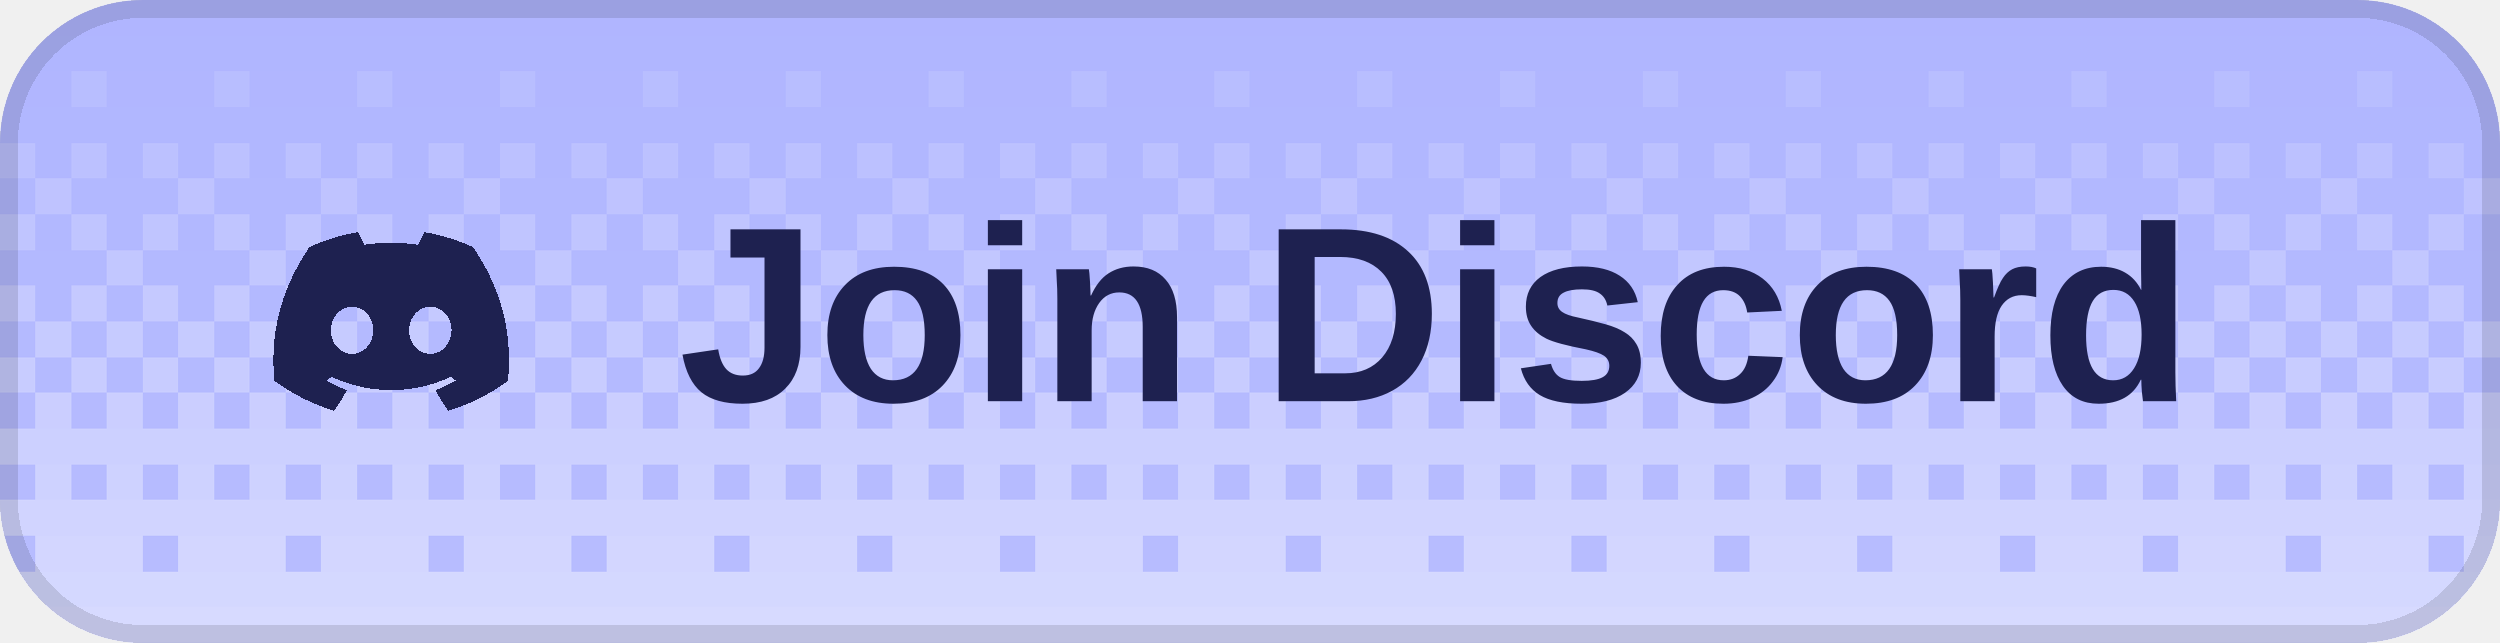
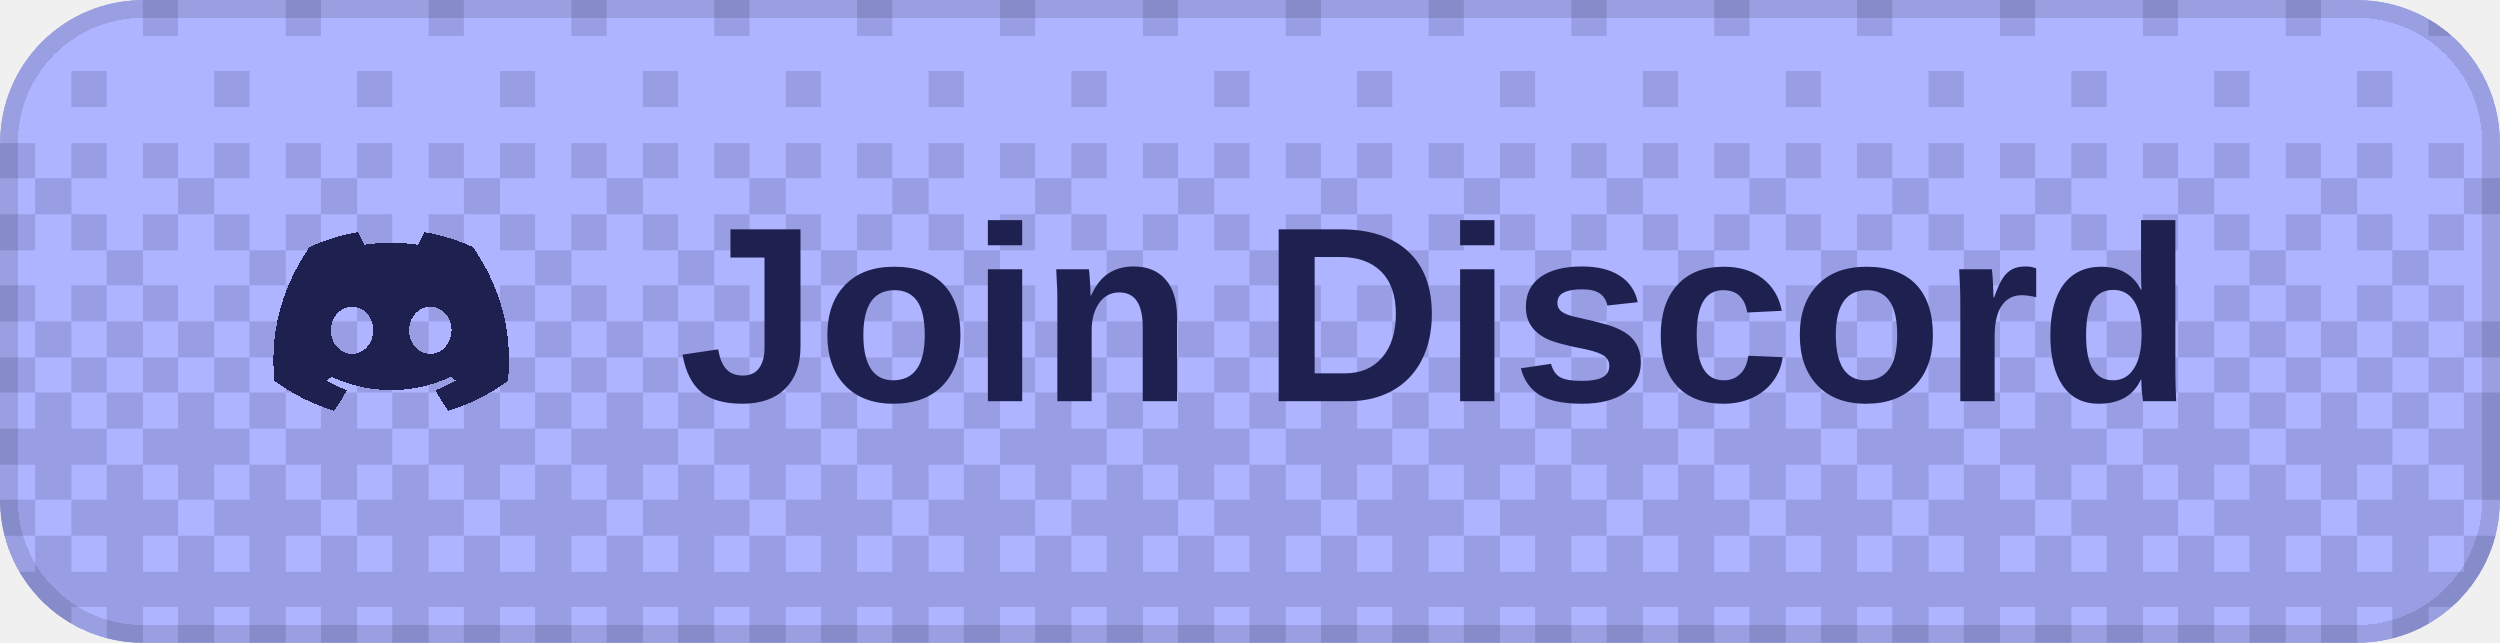
<svg xmlns="http://www.w3.org/2000/svg" width="140" height="36" viewBox="0 0 140 36" role="img" aria-label="Join Discord" shape-rendering="crispEdges">
  <defs>
    <clipPath id="button-clip">
      <rect width="140" height="36" rx="8" />
    </clipPath>
    <pattern id="dither" width="8" height="36" patternUnits="userSpaceOnUse">
-       <rect x="0" y="0" width="2" height="2" fill="#fff" fill-opacity="0.020" />
-       <rect x="2" y="0" width="2" height="2" fill="#fff" fill-opacity="0.020" />
-       <rect x="4" y="0" width="2" height="2" fill="#fff" fill-opacity="0.020" />
-       <rect x="6" y="0" width="2" height="2" fill="#fff" fill-opacity="0.020" />
-       <rect x="0" y="2" width="2" height="2" fill="#fff" fill-opacity="0.026" />
-       <rect x="2" y="2" width="2" height="2" fill="#fff" fill-opacity="0.026" />
-       <rect x="4" y="2" width="2" height="2" fill="#fff" fill-opacity="0.026" />
-       <rect x="6" y="2" width="2" height="2" fill="#fff" fill-opacity="0.026" />
-       <rect x="0" y="4" width="2" height="2" fill="#fff" fill-opacity="0.032" />
-       <rect x="2" y="4" width="2" height="2" fill="#fff" fill-opacity="0.032" />
-       <rect x="4" y="4" width="2" height="2" fill="#fff" fill-opacity="0.129" />
-       <rect x="6" y="4" width="2" height="2" fill="#fff" fill-opacity="0.032" />
-       <rect x="0" y="6" width="2" height="2" fill="#fff" fill-opacity="0.039" />
-       <rect x="2" y="6" width="2" height="2" fill="#fff" fill-opacity="0.039" />
-       <rect x="4" y="6" width="2" height="2" fill="#fff" fill-opacity="0.039" />
-       <rect x="6" y="6" width="2" height="2" fill="#fff" fill-opacity="0.039" />
-       <rect x="0" y="8" width="2" height="2" fill="#fff" fill-opacity="0.179" />
-       <rect x="2" y="8" width="2" height="2" fill="#fff" fill-opacity="0.045" />
-       <rect x="4" y="8" width="2" height="2" fill="#fff" fill-opacity="0.179" />
-       <rect x="6" y="8" width="2" height="2" fill="#fff" fill-opacity="0.045" />
-       <rect x="0" y="10" width="2" height="2" fill="#fff" fill-opacity="0.051" />
-       <rect x="2" y="10" width="2" height="2" fill="#fff" fill-opacity="0.204" />
-       <rect x="4" y="10" width="2" height="2" fill="#fff" fill-opacity="0.051" />
-       <rect x="6" y="10" width="2" height="2" fill="#fff" fill-opacity="0.051" />
-       <rect x="0" y="12" width="2" height="2" fill="#fff" fill-opacity="0.228" />
-       <rect x="2" y="12" width="2" height="2" fill="#fff" fill-opacity="0.057" />
-       <rect x="4" y="12" width="2" height="2" fill="#fff" fill-opacity="0.228" />
-       <rect x="6" y="12" width="2" height="2" fill="#fff" fill-opacity="0.057" />
-       <rect x="0" y="14" width="2" height="2" fill="#fff" fill-opacity="0.063" />
-       <rect x="2" y="14" width="2" height="2" fill="#fff" fill-opacity="0.063" />
-       <rect x="4" y="14" width="2" height="2" fill="#fff" fill-opacity="0.063" />
-       <rect x="6" y="14" width="2" height="2" fill="#fff" fill-opacity="0.253" />
-       <rect x="0" y="16" width="2" height="2" fill="#fff" fill-opacity="0.278" />
-       <rect x="2" y="16" width="2" height="2" fill="#fff" fill-opacity="0.069" />
-       <rect x="4" y="16" width="2" height="2" fill="#fff" fill-opacity="0.278" />
-       <rect x="6" y="16" width="2" height="2" fill="#fff" fill-opacity="0.069" />
-       <rect x="0" y="18" width="2" height="2" fill="#fff" fill-opacity="0.076" />
-       <rect x="2" y="18" width="2" height="2" fill="#fff" fill-opacity="0.302" />
-       <rect x="4" y="18" width="2" height="2" fill="#fff" fill-opacity="0.076" />
-       <rect x="6" y="18" width="2" height="2" fill="#fff" fill-opacity="0.302" />
-       <rect x="0" y="20" width="2" height="2" fill="#fff" fill-opacity="0.327" />
-       <rect x="2" y="20" width="2" height="2" fill="#fff" fill-opacity="0.082" />
-       <rect x="4" y="20" width="2" height="2" fill="#fff" fill-opacity="0.327" />
-       <rect x="6" y="20" width="2" height="2" fill="#fff" fill-opacity="0.082" />
-       <rect x="0" y="22" width="2" height="2" fill="#fff" fill-opacity="0.088" />
-       <rect x="2" y="22" width="2" height="2" fill="#fff" fill-opacity="0.352" />
-       <rect x="4" y="22" width="2" height="2" fill="#fff" fill-opacity="0.088" />
-       <rect x="6" y="22" width="2" height="2" fill="#fff" fill-opacity="0.352" />
-       <rect x="0" y="24" width="2" height="2" fill="#fff" fill-opacity="0.376" />
-       <rect x="2" y="24" width="2" height="2" fill="#fff" fill-opacity="0.376" />
-       <rect x="4" y="24" width="2" height="2" fill="#fff" fill-opacity="0.376" />
-       <rect x="6" y="24" width="2" height="2" fill="#fff" fill-opacity="0.376" />
-       <rect x="0" y="26" width="2" height="2" fill="#fff" fill-opacity="0.100" />
-       <rect x="2" y="26" width="2" height="2" fill="#fff" fill-opacity="0.401" />
-       <rect x="4" y="26" width="2" height="2" fill="#fff" fill-opacity="0.100" />
-       <rect x="6" y="26" width="2" height="2" fill="#fff" fill-opacity="0.401" />
-       <rect x="0" y="28" width="2" height="2" fill="#fff" fill-opacity="0.426" />
-       <rect x="2" y="28" width="2" height="2" fill="#fff" fill-opacity="0.426" />
-       <rect x="4" y="28" width="2" height="2" fill="#fff" fill-opacity="0.426" />
-       <rect x="6" y="28" width="2" height="2" fill="#fff" fill-opacity="0.426" />
-       <rect x="0" y="30" width="2" height="2" fill="#fff" fill-opacity="0.113" />
-       <rect x="2" y="30" width="2" height="2" fill="#fff" fill-opacity="0.451" />
-       <rect x="4" y="30" width="2" height="2" fill="#fff" fill-opacity="0.451" />
-       <rect x="6" y="30" width="2" height="2" fill="#fff" fill-opacity="0.451" />
-       <rect x="0" y="32" width="2" height="2" fill="#fff" fill-opacity="0.475" />
-       <rect x="2" y="32" width="2" height="2" fill="#fff" fill-opacity="0.475" />
-       <rect x="4" y="32" width="2" height="2" fill="#fff" fill-opacity="0.475" />
-       <rect x="6" y="32" width="2" height="2" fill="#fff" fill-opacity="0.475" />
-       <rect x="0" y="34" width="2" height="2" fill="#fff" fill-opacity="0.500" />
-       <rect x="2" y="34" width="2" height="2" fill="#fff" fill-opacity="0.500" />
-       <rect x="4" y="34" width="2" height="2" fill="#fff" fill-opacity="0.500" />
-       <rect x="6" y="34" width="2" height="2" fill="#fff" fill-opacity="0.500" />
+       <svg width="8" height="36" viewBox="0 0 8 36" preserveAspectRatio="none" shape-rendering="crispEdges">
+         <g fill="#1e2150">
+           <rect x="0" y="0" width="2" height="2" fill-opacity="1.000" />
+           <rect x="2" y="0" width="2" height="2" fill-opacity="0.000" />
+           <rect x="4" y="0" width="2" height="2" fill-opacity="0.000" />
+           <rect x="6" y="0" width="2" height="2" fill-opacity="0.000" />
+           <rect x="0" y="2" width="2" height="2" fill-opacity="0.000" />
+           <rect x="2" y="2" width="2" height="2" fill-opacity="0.000" />
+           <rect x="4" y="2" width="2" height="2" fill-opacity="0.000" />
+           <rect x="6" y="2" width="2" height="2" fill-opacity="0.000" />
+           <rect x="0" y="4" width="2" height="2" fill-opacity="0.000" />
+           <rect x="2" y="4" width="2" height="2" fill-opacity="0.000" />
+           <rect x="4" y="4" width="2" height="2" fill-opacity="1.000" />
+           <rect x="6" y="4" width="2" height="2" fill-opacity="0.000" />
+           <rect x="0" y="6" width="2" height="2" fill-opacity="0.000" />
+           <rect x="2" y="6" width="2" height="2" fill-opacity="0.000" />
+           <rect x="4" y="6" width="2" height="2" fill-opacity="0.000" />
+           <rect x="6" y="6" width="2" height="2" fill-opacity="0.000" />
+           <rect x="0" y="8" width="2" height="2" fill-opacity="1.000" />
+           <rect x="2" y="8" width="2" height="2" fill-opacity="0.000" />
+           <rect x="4" y="8" width="2" height="2" fill-opacity="1.000" />
+           <rect x="6" y="8" width="2" height="2" fill-opacity="0.000" />
+           <rect x="0" y="10" width="2" height="2" fill-opacity="0.000" />
+           <rect x="2" y="10" width="2" height="2" fill-opacity="1.000" />
+           <rect x="4" y="10" width="2" height="2" fill-opacity="0.000" />
+           <rect x="6" y="10" width="2" height="2" fill-opacity="0.000" />
+           <rect x="0" y="12" width="2" height="2" fill-opacity="1.000" />
+           <rect x="2" y="12" width="2" height="2" fill-opacity="0.000" />
+           <rect x="4" y="12" width="2" height="2" fill-opacity="1.000" />
+           <rect x="6" y="12" width="2" height="2" fill-opacity="0.000" />
+           <rect x="0" y="14" width="2" height="2" fill-opacity="0.000" />
+           <rect x="2" y="14" width="2" height="2" fill-opacity="0.000" />
+           <rect x="4" y="14" width="2" height="2" fill-opacity="0.000" />
+           <rect x="6" y="14" width="2" height="2" fill-opacity="1.000" />
+           <rect x="0" y="16" width="2" height="2" fill-opacity="1.000" />
+           <rect x="2" y="16" width="2" height="2" fill-opacity="0.000" />
+           <rect x="4" y="16" width="2" height="2" fill-opacity="1.000" />
+           <rect x="6" y="16" width="2" height="2" fill-opacity="0.000" />
+           <rect x="0" y="18" width="2" height="2" fill-opacity="0.000" />
+           <rect x="2" y="18" width="2" height="2" fill-opacity="1.000" />
+           <rect x="4" y="18" width="2" height="2" fill-opacity="0.000" />
+           <rect x="6" y="18" width="2" height="2" fill-opacity="1.000" />
+           <rect x="0" y="20" width="2" height="2" fill-opacity="1.000" />
+           <rect x="2" y="20" width="2" height="2" fill-opacity="0.000" />
+           <rect x="4" y="20" width="2" height="2" fill-opacity="1.000" />
+           <rect x="6" y="20" width="2" height="2" fill-opacity="0.000" />
+           <rect x="0" y="22" width="2" height="2" fill-opacity="0.000" />
+           <rect x="2" y="22" width="2" height="2" fill-opacity="1.000" />
+           <rect x="4" y="22" width="2" height="2" fill-opacity="0.000" />
+           <rect x="6" y="22" width="2" height="2" fill-opacity="1.000" />
+           <rect x="0" y="24" width="2" height="2" fill-opacity="1.000" />
+           <rect x="2" y="24" width="2" height="2" fill-opacity="1.000" />
+           <rect x="4" y="24" width="2" height="2" fill-opacity="1.000" />
+           <rect x="6" y="24" width="2" height="2" fill-opacity="0.000" />
+           <rect x="0" y="26" width="2" height="2" fill-opacity="0.000" />
+           <rect x="2" y="26" width="2" height="2" fill-opacity="1.000" />
+           <rect x="4" y="26" width="2" height="2" fill-opacity="0.000" />
+           <rect x="6" y="26" width="2" height="2" fill-opacity="1.000" />
+           <rect x="0" y="28" width="2" height="2" fill-opacity="1.000" />
+           <rect x="2" y="28" width="2" height="2" fill-opacity="0.000" />
+           <rect x="4" y="28" width="2" height="2" fill-opacity="1.000" />
+           <rect x="6" y="28" width="2" height="2" fill-opacity="1.000" />
+           <rect x="0" y="30" width="2" height="2" fill-opacity="0.000" />
+           <rect x="2" y="30" width="2" height="2" fill-opacity="1.000" />
+           <rect x="4" y="30" width="2" height="2" fill-opacity="0.000" />
+           <rect x="6" y="30" width="2" height="2" fill-opacity="1.000" />
+           <rect x="0" y="32" width="2" height="2" fill-opacity="1.000" />
+           <rect x="2" y="32" width="2" height="2" fill-opacity="1.000" />
+           <rect x="4" y="32" width="2" height="2" fill-opacity="1.000" />
+           <rect x="6" y="32" width="2" height="2" fill-opacity="1.000" />
+           <rect x="0" y="34" width="2" height="2" fill-opacity="0.000" />
+           <rect x="2" y="34" width="2" height="2" fill-opacity="1.000" />
+           <rect x="4" y="34" width="2" height="2" fill-opacity="0.000" />
+           <rect x="6" y="34" width="2" height="2" fill-opacity="1.000" />
+         </g>
+       </svg>
    </pattern>
  </defs>
  <g clip-path="url(#button-clip)">
    <rect width="140" height="36" fill="#aeb4ff" />
-     <rect width="140" height="36" fill="url(#dither)" />
+     <rect width="140" height="36" fill="url(#dither)" opacity="0.16" />
  </g>
  <rect x="0.5" y="0.5" width="139" height="35" rx="7.5" fill="none" stroke="#000" stroke-opacity="0.12" />
  <g transform="translate(13.75 10) scale(0.5)">
    <path d="M25.476 7.675C23.741 6.881 21.911 6.318 20.03 6C19.774 6.46 19.542 6.934 19.335 7.418C18.335 7.267 17.325 7.191 16.313 7.191C15.303 7.191 14.289 7.268 13.291 7.416C13.087 6.935 12.851 6.458 12.594 6C10.713 6.321 8.883 6.885 7.147 7.678C3.701 12.776 2.767 17.747 3.234 22.648C5.252 24.138 7.511 25.272 9.912 25.999C10.45 25.272 10.933 24.498 11.342 23.693C10.561 23.402 9.807 23.042 9.089 22.618C9.278 22.481 9.463 22.34 9.641 22.203C11.728 23.183 14.009 23.694 16.316 23.694C18.624 23.694 20.904 23.183 22.991 22.203C23.172 22.35 23.357 22.491 23.544 22.618C22.824 23.043 22.069 23.404 21.286 23.696C21.697 24.503 22.176 25.274 22.717 26C25.12 25.275 27.38 24.141 29.399 22.649L29.398 22.649C29.946 16.967 28.462 12.041 25.476 7.675ZM11.933 19.634C10.631 19.634 9.556 18.453 9.556 17C9.556 15.547 10.594 14.356 11.928 14.356C13.263 14.356 14.33 15.547 14.307 17C14.284 18.453 13.259 19.634 11.933 19.634ZM20.7 19.634C19.396 19.634 18.325 18.453 18.325 17C18.325 15.547 19.363 14.356 20.7 14.356C22.036 14.356 23.095 15.547 23.072 17C23.049 18.453 22.026 19.634 20.7 19.634Z" fill="#1e2150" />
  </g>
  <text x="38" y="18.5" textLength="86" lengthAdjust="spacingAndGlyphs" fill="#1e2150" font-family="Geist,Arial,sans-serif" font-size="14" font-weight="700" dominant-baseline="middle">Join Discord</text>
</svg>
